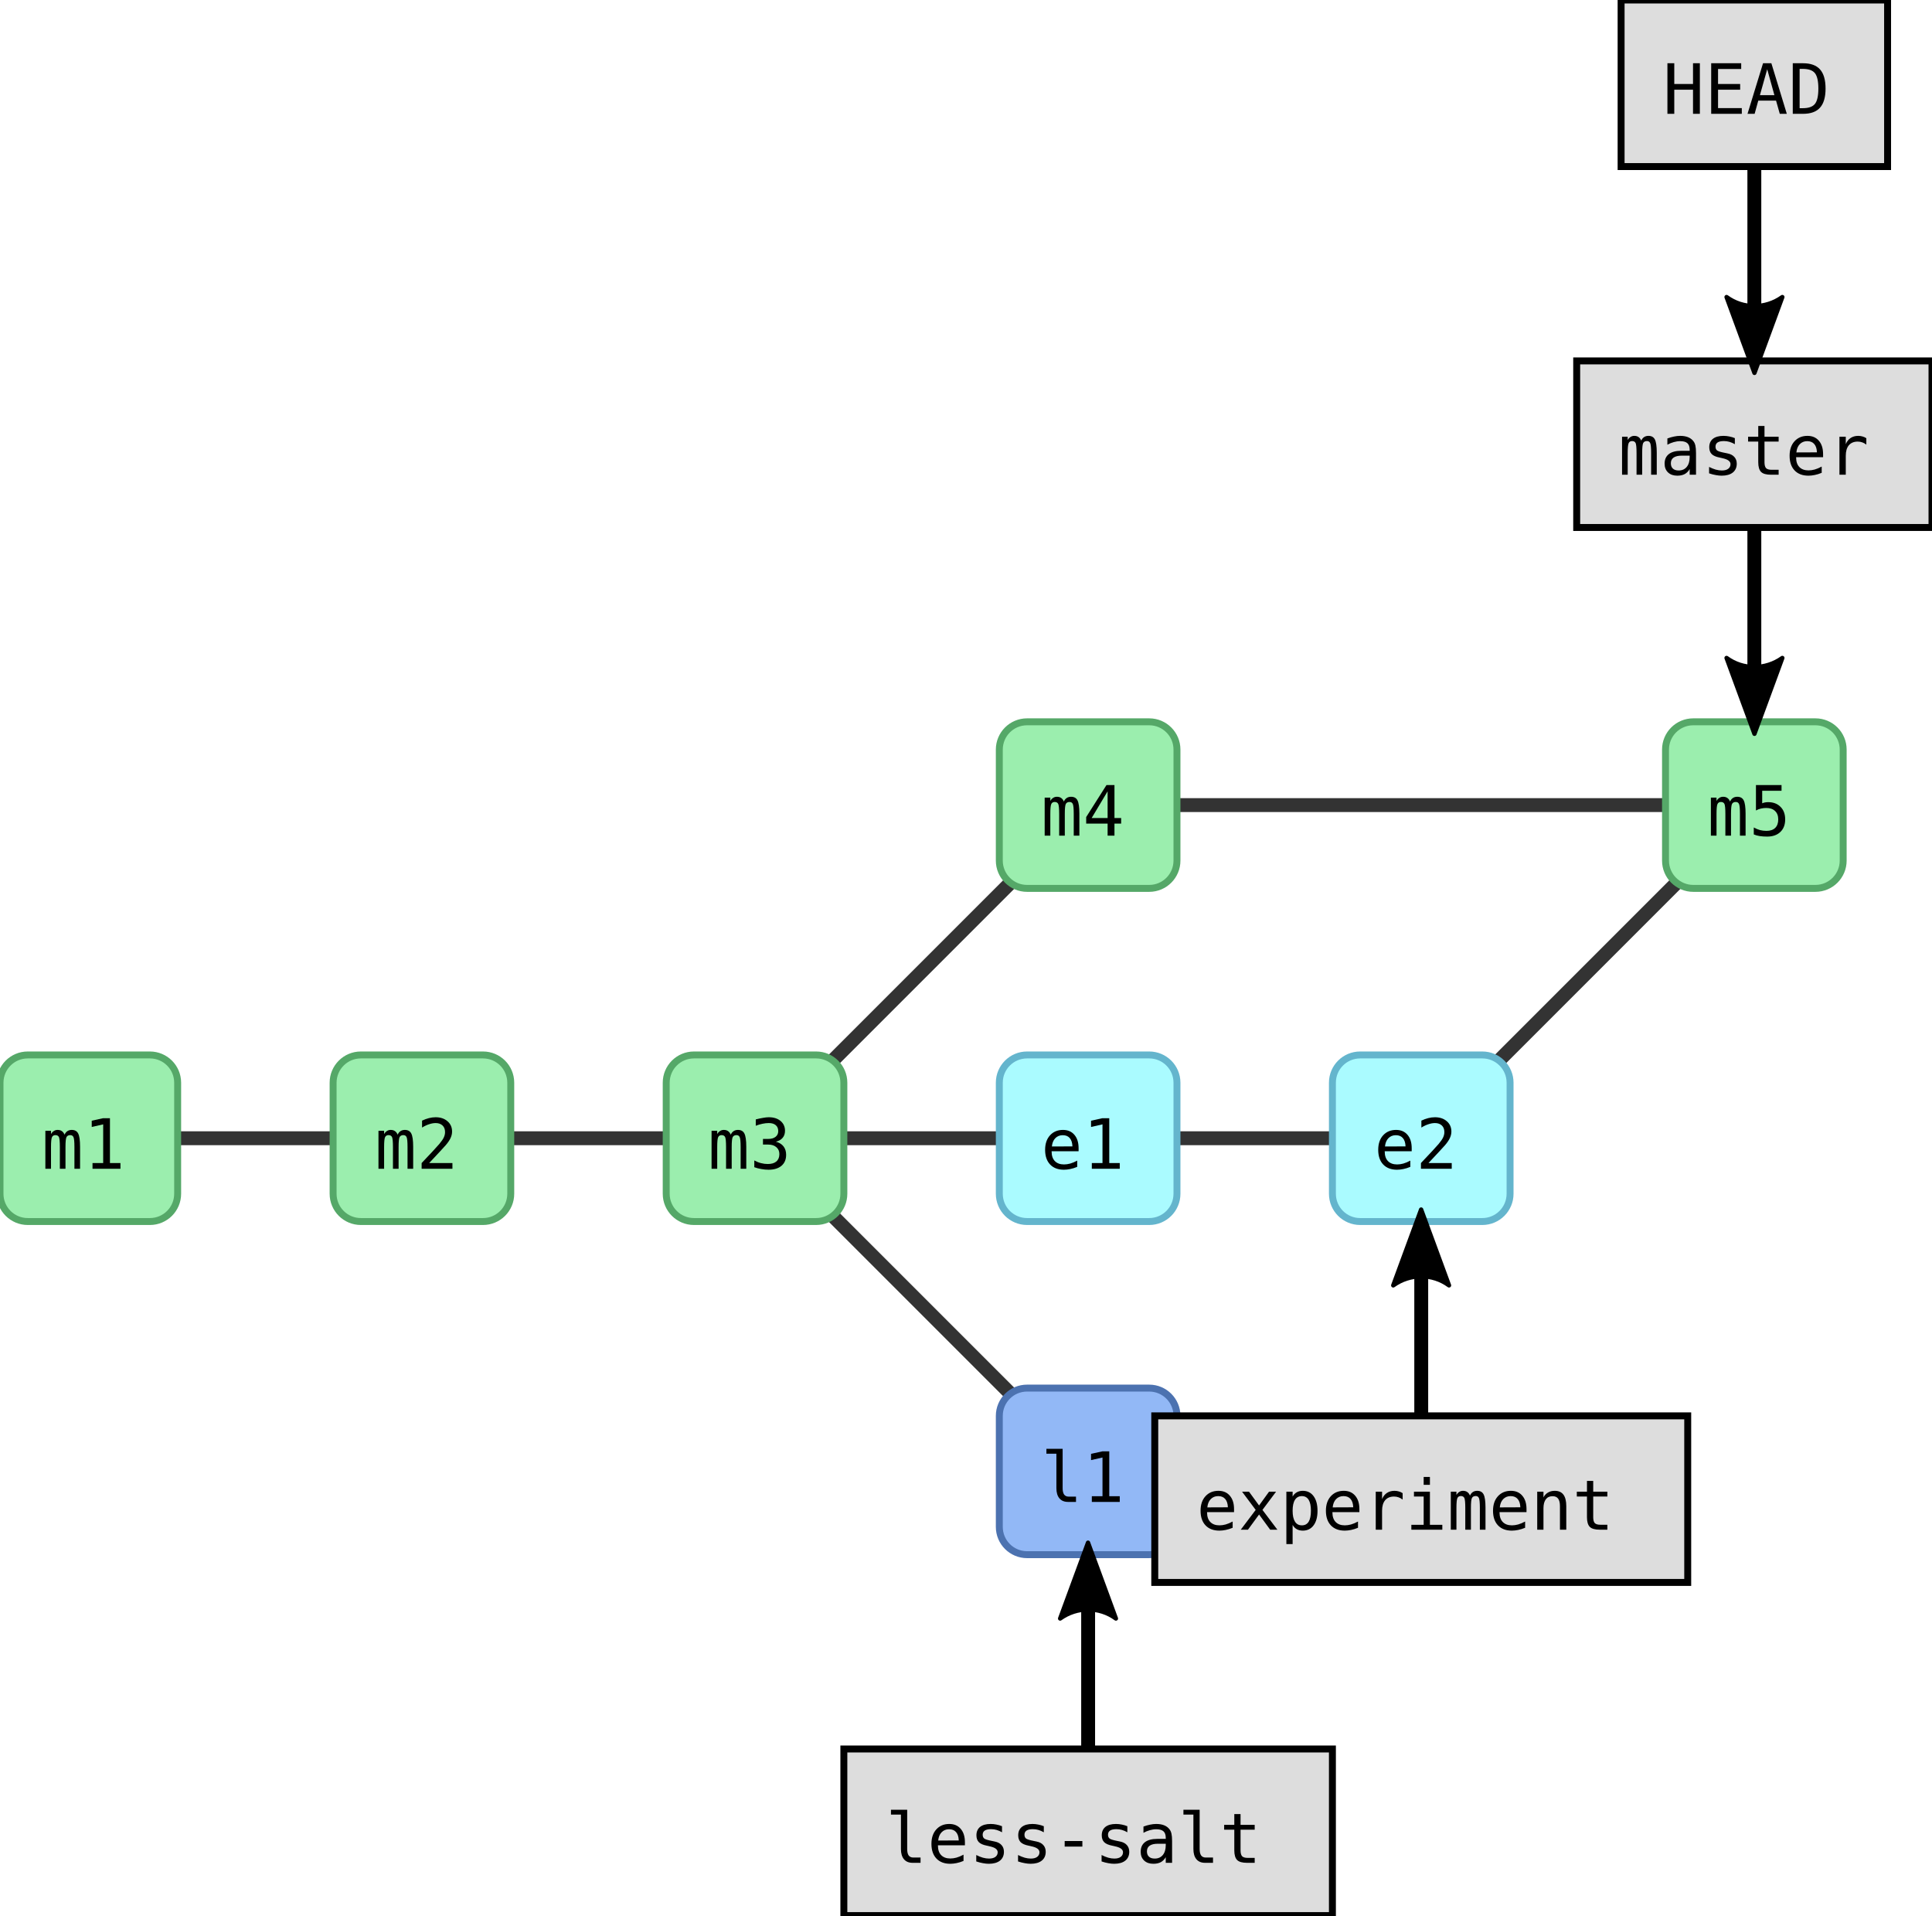
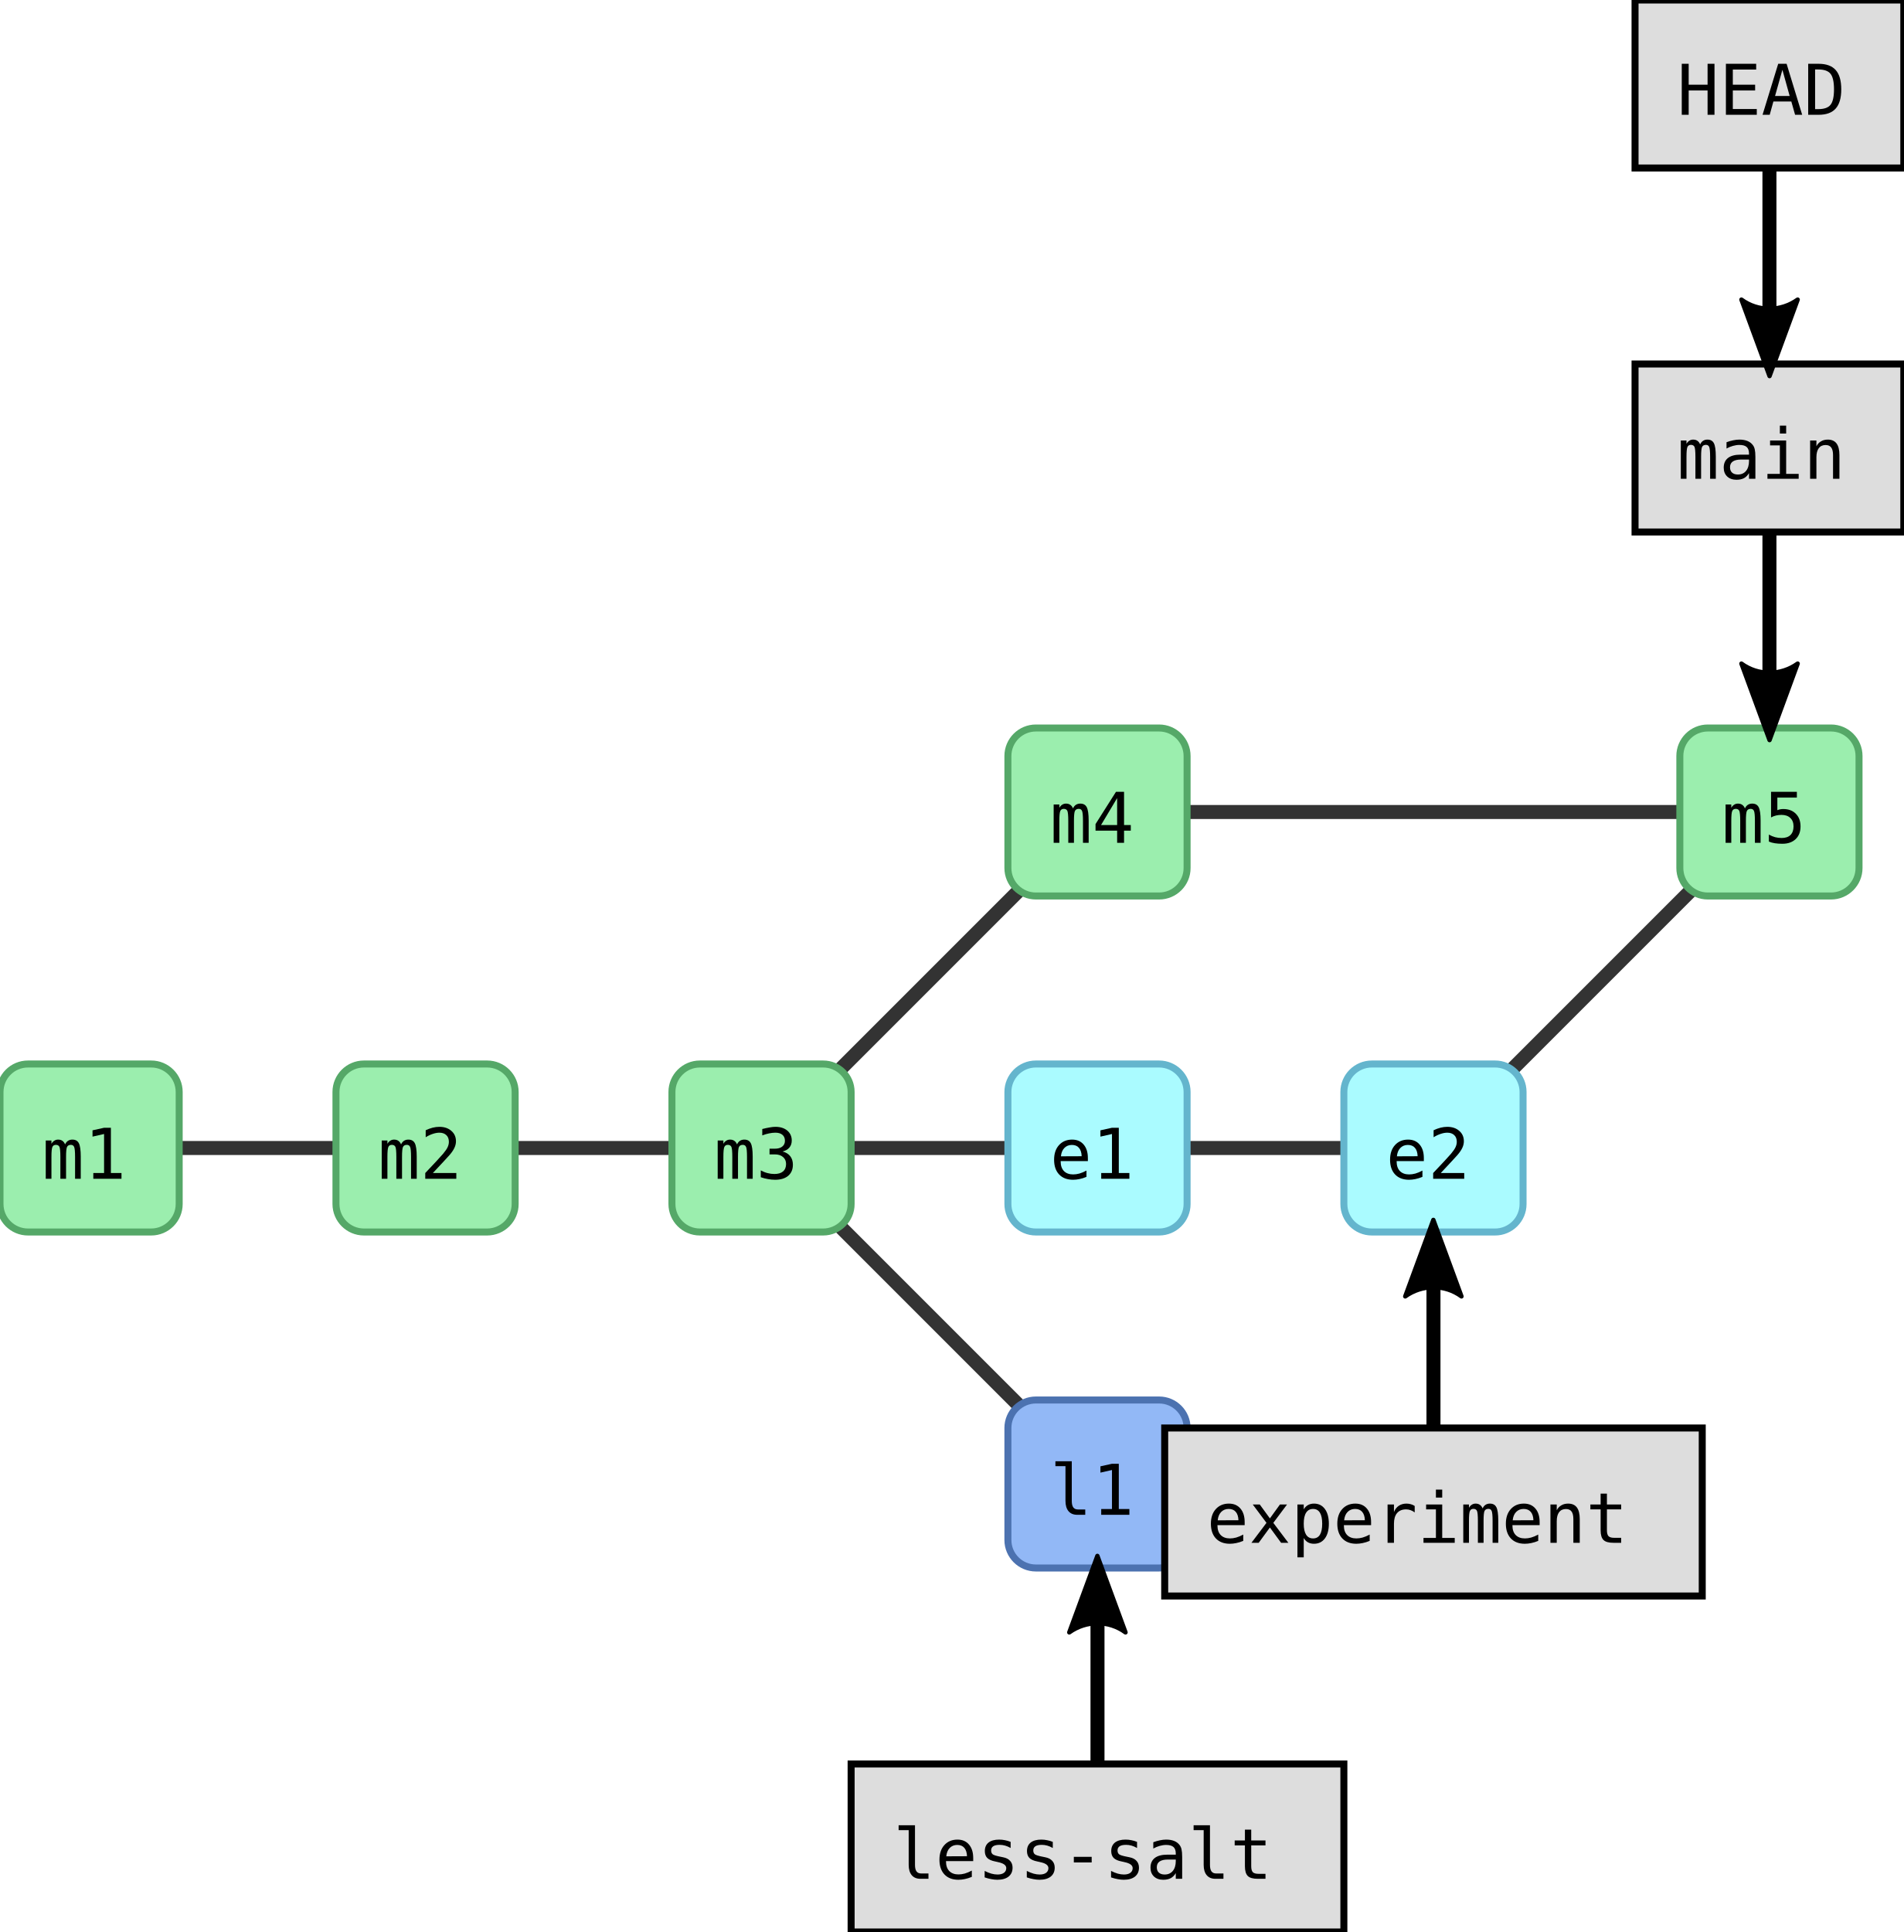
- <svg xmlns="http://www.w3.org/2000/svg" width="348.0" height="345.0" id="svg2" version="1.1">
+ <svg xmlns="http://www.w3.org/2000/svg" width="340.0" height="345.0" id="svg2" version="1.1">
  <defs id="defs4">
    <marker orient="auto" refY="0.0" refX="0.0" id="fullmarker" style="overflow:visible;">
      <path style="opacity:1.0;fill:#000000;stroke:#000000;fill-rule:evenodd;stroke-width:0.625;stroke-linejoin:round;" d="M 8.719,4.034 L -2.207,0.016 L 8.719,-4.002 C 6.973,-1.63 6.983,1.616 8.719,4.034 z " transform="scale(0.5) rotate(180) translate(0,0)" />
    </marker>
    <marker orient="auto" refY="0.0" refX="0.0" id="ghostmarker" style="overflow:visible;">
      <path style="opacity:0.2;fill:#000000;stroke:#000000;fill-rule:evenodd;stroke-width:0.625;stroke-linejoin:round;" d="M 8.719,4.034 L -2.207,0.016 L 8.719,-4.002 C 6.973,-1.63 6.983,1.616 8.719,4.034 z " transform="scale(0.5) rotate(180) translate(0,0)" />
    </marker>
  </defs>
  <g transform="translate(-0.0,190.0) rotate(0)" id="layer1">
    <line x1="16.0" y1="15.0" x2="76.0" y2="15.0" style="stroke:#000000;                         stroke-width:2.5;                         stroke-opacity:0.8" />
    <line x1="76.0" y1="15.0" x2="136.0" y2="15.0" style="stroke:#000000;                         stroke-width:2.5;                         stroke-opacity:0.8" />
    <line x1="196.0" y1="-45.0" x2="316.0" y2="-45.0" style="stroke:#000000;                         stroke-width:2.5;                         stroke-opacity:0.8" />
    <line x1="136.0" y1="15.0" x2="196.0" y2="-45.0" style="stroke:#000000;                         stroke-width:2.5;                         stroke-opacity:0.8" />
    <line x1="136.0" y1="15.0" x2="196.0" y2="15.0" style="stroke:#000000;                         stroke-width:2.5;                         stroke-opacity:0.8" />
    <line x1="136.0" y1="15.0" x2="196.0" y2="75.0" style="stroke:#000000;                         stroke-width:2.5;                         stroke-opacity:0.8" />
    <line x1="256.0" y1="15.0" x2="316.0" y2="-45.0" style="stroke:#000000;                         stroke-width:2.5;                         stroke-opacity:0.8" />
    <line x1="196.0" y1="15.0" x2="256.0" y2="15.0" style="stroke:#000000;                         stroke-width:2.5;                         stroke-opacity:0.8" />
    <rect style="fill:#9beeae;                         stroke:#55A868;                         stroke-width:1.25;                         stroke-miterlimit:4;                         stroke-opacity:1.0;                         stroke-dasharray:none" width="32.0" height="30.0" x="0.0" y="0.0" ry="5.0" />
    <text style="font-size:12.5px;                         font-style:normal;                         font-weight:normal;                         line-height:125%%;                         letter-spacing:0px;                         word-spacing:0px;                         fill:#000000;                         fill-opacity:1.0;                         stroke:none;                         font-family:DejaVu Sans Mono" x="7.5" y="20.5">m1</text>
    <rect style="fill:#9beeae;                         stroke:#55A868;                         stroke-width:1.25;                         stroke-miterlimit:4;                         stroke-opacity:1.0;                         stroke-dasharray:none" width="32.0" height="30.0" x="60.0" y="0.0" ry="5.0" />
    <text style="font-size:12.5px;                         font-style:normal;                         font-weight:normal;                         line-height:125%%;                         letter-spacing:0px;                         word-spacing:0px;                         fill:#000000;                         fill-opacity:1.0;                         stroke:none;                         font-family:DejaVu Sans Mono" x="67.5" y="20.5">m2</text>
    <rect style="fill:#9beeae;                         stroke:#55A868;                         stroke-width:1.25;                         stroke-miterlimit:4;                         stroke-opacity:1.0;                         stroke-dasharray:none" width="32.0" height="30.0" x="180.0" y="-60.0" ry="5.0" />
    <text style="font-size:12.5px;                         font-style:normal;                         font-weight:normal;                         line-height:125%%;                         letter-spacing:0px;                         word-spacing:0px;                         fill:#000000;                         fill-opacity:1.0;                         stroke:none;                         font-family:DejaVu Sans Mono" x="187.5" y="-39.5">m4</text>
    <rect style="fill:#9beeae;                         stroke:#55A868;                         stroke-width:1.25;                         stroke-miterlimit:4;                         stroke-opacity:1.0;                         stroke-dasharray:none" width="32.0" height="30.0" x="300.0" y="-60.0" ry="5.0" />
    <text style="font-size:12.5px;                         font-style:normal;                         font-weight:normal;                         line-height:125%%;                         letter-spacing:0px;                         word-spacing:0px;                         fill:#000000;                         fill-opacity:1.0;                         stroke:none;                         font-family:DejaVu Sans Mono" x="307.5" y="-39.5">m5</text>
    <rect style="fill:#9beeae;                         stroke:#55A868;                         stroke-width:1.25;                         stroke-miterlimit:4;                         stroke-opacity:1.0;                         stroke-dasharray:none" width="32.0" height="30.0" x="120.0" y="0.0" ry="5.0" />
    <text style="font-size:12.5px;                         font-style:normal;                         font-weight:normal;                         line-height:125%%;                         letter-spacing:0px;                         word-spacing:0px;                         fill:#000000;                         fill-opacity:1.0;                         stroke:none;                         font-family:DejaVu Sans Mono" x="127.5" y="20.5">m3</text>
    <rect style="fill:#92b8f6;                         stroke:#4C72B0;                         stroke-width:1.25;                         stroke-miterlimit:4;                         stroke-opacity:1.0;                         stroke-dasharray:none" width="32.0" height="30.0" x="180.0" y="60.0" ry="5.0" />
    <text style="font-size:12.5px;                         font-style:normal;                         font-weight:normal;                         line-height:125%%;                         letter-spacing:0px;                         word-spacing:0px;                         fill:#000000;                         fill-opacity:1.0;                         stroke:none;                         font-family:DejaVu Sans Mono" x="187.5" y="80.5">l1</text>
    <rect style="fill:#aafbff;                         stroke:#64B5CD;                         stroke-width:1.25;                         stroke-miterlimit:4;                         stroke-opacity:1.0;                         stroke-dasharray:none" width="32.0" height="30.0" x="240.0" y="0.0" ry="5.0" />
    <text style="font-size:12.5px;                         font-style:normal;                         font-weight:normal;                         line-height:125%%;                         letter-spacing:0px;                         word-spacing:0px;                         fill:#000000;                         fill-opacity:1.0;                         stroke:none;                         font-family:DejaVu Sans Mono" x="247.5" y="20.5">e2</text>
    <rect style="fill:#aafbff;                         stroke:#64B5CD;                         stroke-width:1.25;                         stroke-miterlimit:4;                         stroke-opacity:1.0;                         stroke-dasharray:none" width="32.0" height="30.0" x="180.0" y="0.0" ry="5.0" />
    <text style="font-size:12.5px;                         font-style:normal;                         font-weight:normal;                         line-height:125%%;                         letter-spacing:0px;                         word-spacing:0px;                         fill:#000000;                         fill-opacity:1.0;                         stroke:none;                         font-family:DejaVu Sans Mono" x="187.5" y="20.5">e1</text>
    <path style="fill:none;                  stroke:#000000;                  stroke-width:2.5;                  stroke-linecap:butt;                  stroke-linejoin:miter;                  stroke-opacity:1.0;                  marker-end:url(#fullmarker);                  stroke-miterlimit:4;                  stroke-dasharray:none" d="M 196.0,140.0 196.0,90.6" />
    <rect style="fill:#dddddd;                         stroke:#000000;                         stroke-width:1.25;                         stroke-miterlimit:4;                         stroke-opacity:1.0;                         stroke-dasharray:none" width="88.0" height="30.0" x="152.0" y="125.0" ry="0.0" />
    <text style="font-size:12.5px;                         font-style:normal;                         font-weight:normal;                         line-height:125%%;                         letter-spacing:0px;                         word-spacing:0px;                         fill:#000000;                         fill-opacity:1.0;                         stroke:none;                         font-family:DejaVu Sans Mono" x="159.5" y="145.5">less-salt</text>
    <path style="fill:none;                  stroke:#000000;                  stroke-width:2.5;                  stroke-linecap:butt;                  stroke-linejoin:miter;                  stroke-opacity:1.0;                  marker-end:url(#fullmarker);                  stroke-miterlimit:4;                  stroke-dasharray:none" d="M 316.0,-110.0 316.0,-60.6" />
-     <rect style="fill:#dddddd;                         stroke:#000000;                         stroke-width:1.25;                         stroke-miterlimit:4;                         stroke-opacity:1.0;                         stroke-dasharray:none" width="64.0" height="30.0" x="284.0" y="-125.0" ry="0.0" />
-     <text style="font-size:12.5px;                         font-style:normal;                         font-weight:normal;                         line-height:125%%;                         letter-spacing:0px;                         word-spacing:0px;                         fill:#000000;                         fill-opacity:1.0;                         stroke:none;                         font-family:DejaVu Sans Mono" x="291.5" y="-104.5">master</text>
+     <rect style="fill:#dddddd;                         stroke:#000000;                         stroke-width:1.25;                         stroke-miterlimit:4;                         stroke-opacity:1.0;                         stroke-dasharray:none" width="48.0" height="30.0" x="292.0" y="-125.0" ry="0.0" />
+     <text style="font-size:12.5px;                         font-style:normal;                         font-weight:normal;                         line-height:125%%;                         letter-spacing:0px;                         word-spacing:0px;                         fill:#000000;                         fill-opacity:1.0;                         stroke:none;                         font-family:DejaVu Sans Mono" x="299.5" y="-104.5">main</text>
    <path style="fill:none;                  stroke:#000000;                  stroke-width:2.5;                  stroke-linecap:butt;                  stroke-linejoin:miter;                  stroke-opacity:1.0;                  marker-end:url(#fullmarker);                  stroke-miterlimit:4;                  stroke-dasharray:none" d="M 316.0,-175.0 316.0,-125.6" />
    <rect style="fill:#dddddd;                         stroke:#000000;                         stroke-width:1.25;                         stroke-miterlimit:4;                         stroke-opacity:1.0;                         stroke-dasharray:none" width="48.0" height="30.0" x="292.0" y="-190.0" ry="0.0" />
    <text style="font-size:12.5px;                         font-style:normal;                         font-weight:normal;                         line-height:125%%;                         letter-spacing:0px;                         word-spacing:0px;                         fill:#000000;                         fill-opacity:1.0;                         stroke:none;                         font-family:DejaVu Sans Mono" x="299.5" y="-169.5">HEAD</text>
    <path style="fill:none;                  stroke:#000000;                  stroke-width:2.5;                  stroke-linecap:butt;                  stroke-linejoin:miter;                  stroke-opacity:1.0;                  marker-end:url(#fullmarker);                  stroke-miterlimit:4;                  stroke-dasharray:none" d="M 256.0,80.0 256.0,30.6" />
    <rect style="fill:#dddddd;                         stroke:#000000;                         stroke-width:1.25;                         stroke-miterlimit:4;                         stroke-opacity:1.0;                         stroke-dasharray:none" width="96.0" height="30.0" x="208.0" y="65.0" ry="0.0" />
    <text style="font-size:12.5px;                         font-style:normal;                         font-weight:normal;                         line-height:125%%;                         letter-spacing:0px;                         word-spacing:0px;                         fill:#000000;                         fill-opacity:1.0;                         stroke:none;                         font-family:DejaVu Sans Mono" x="215.5" y="85.5">experiment</text>
  </g>
</svg>
